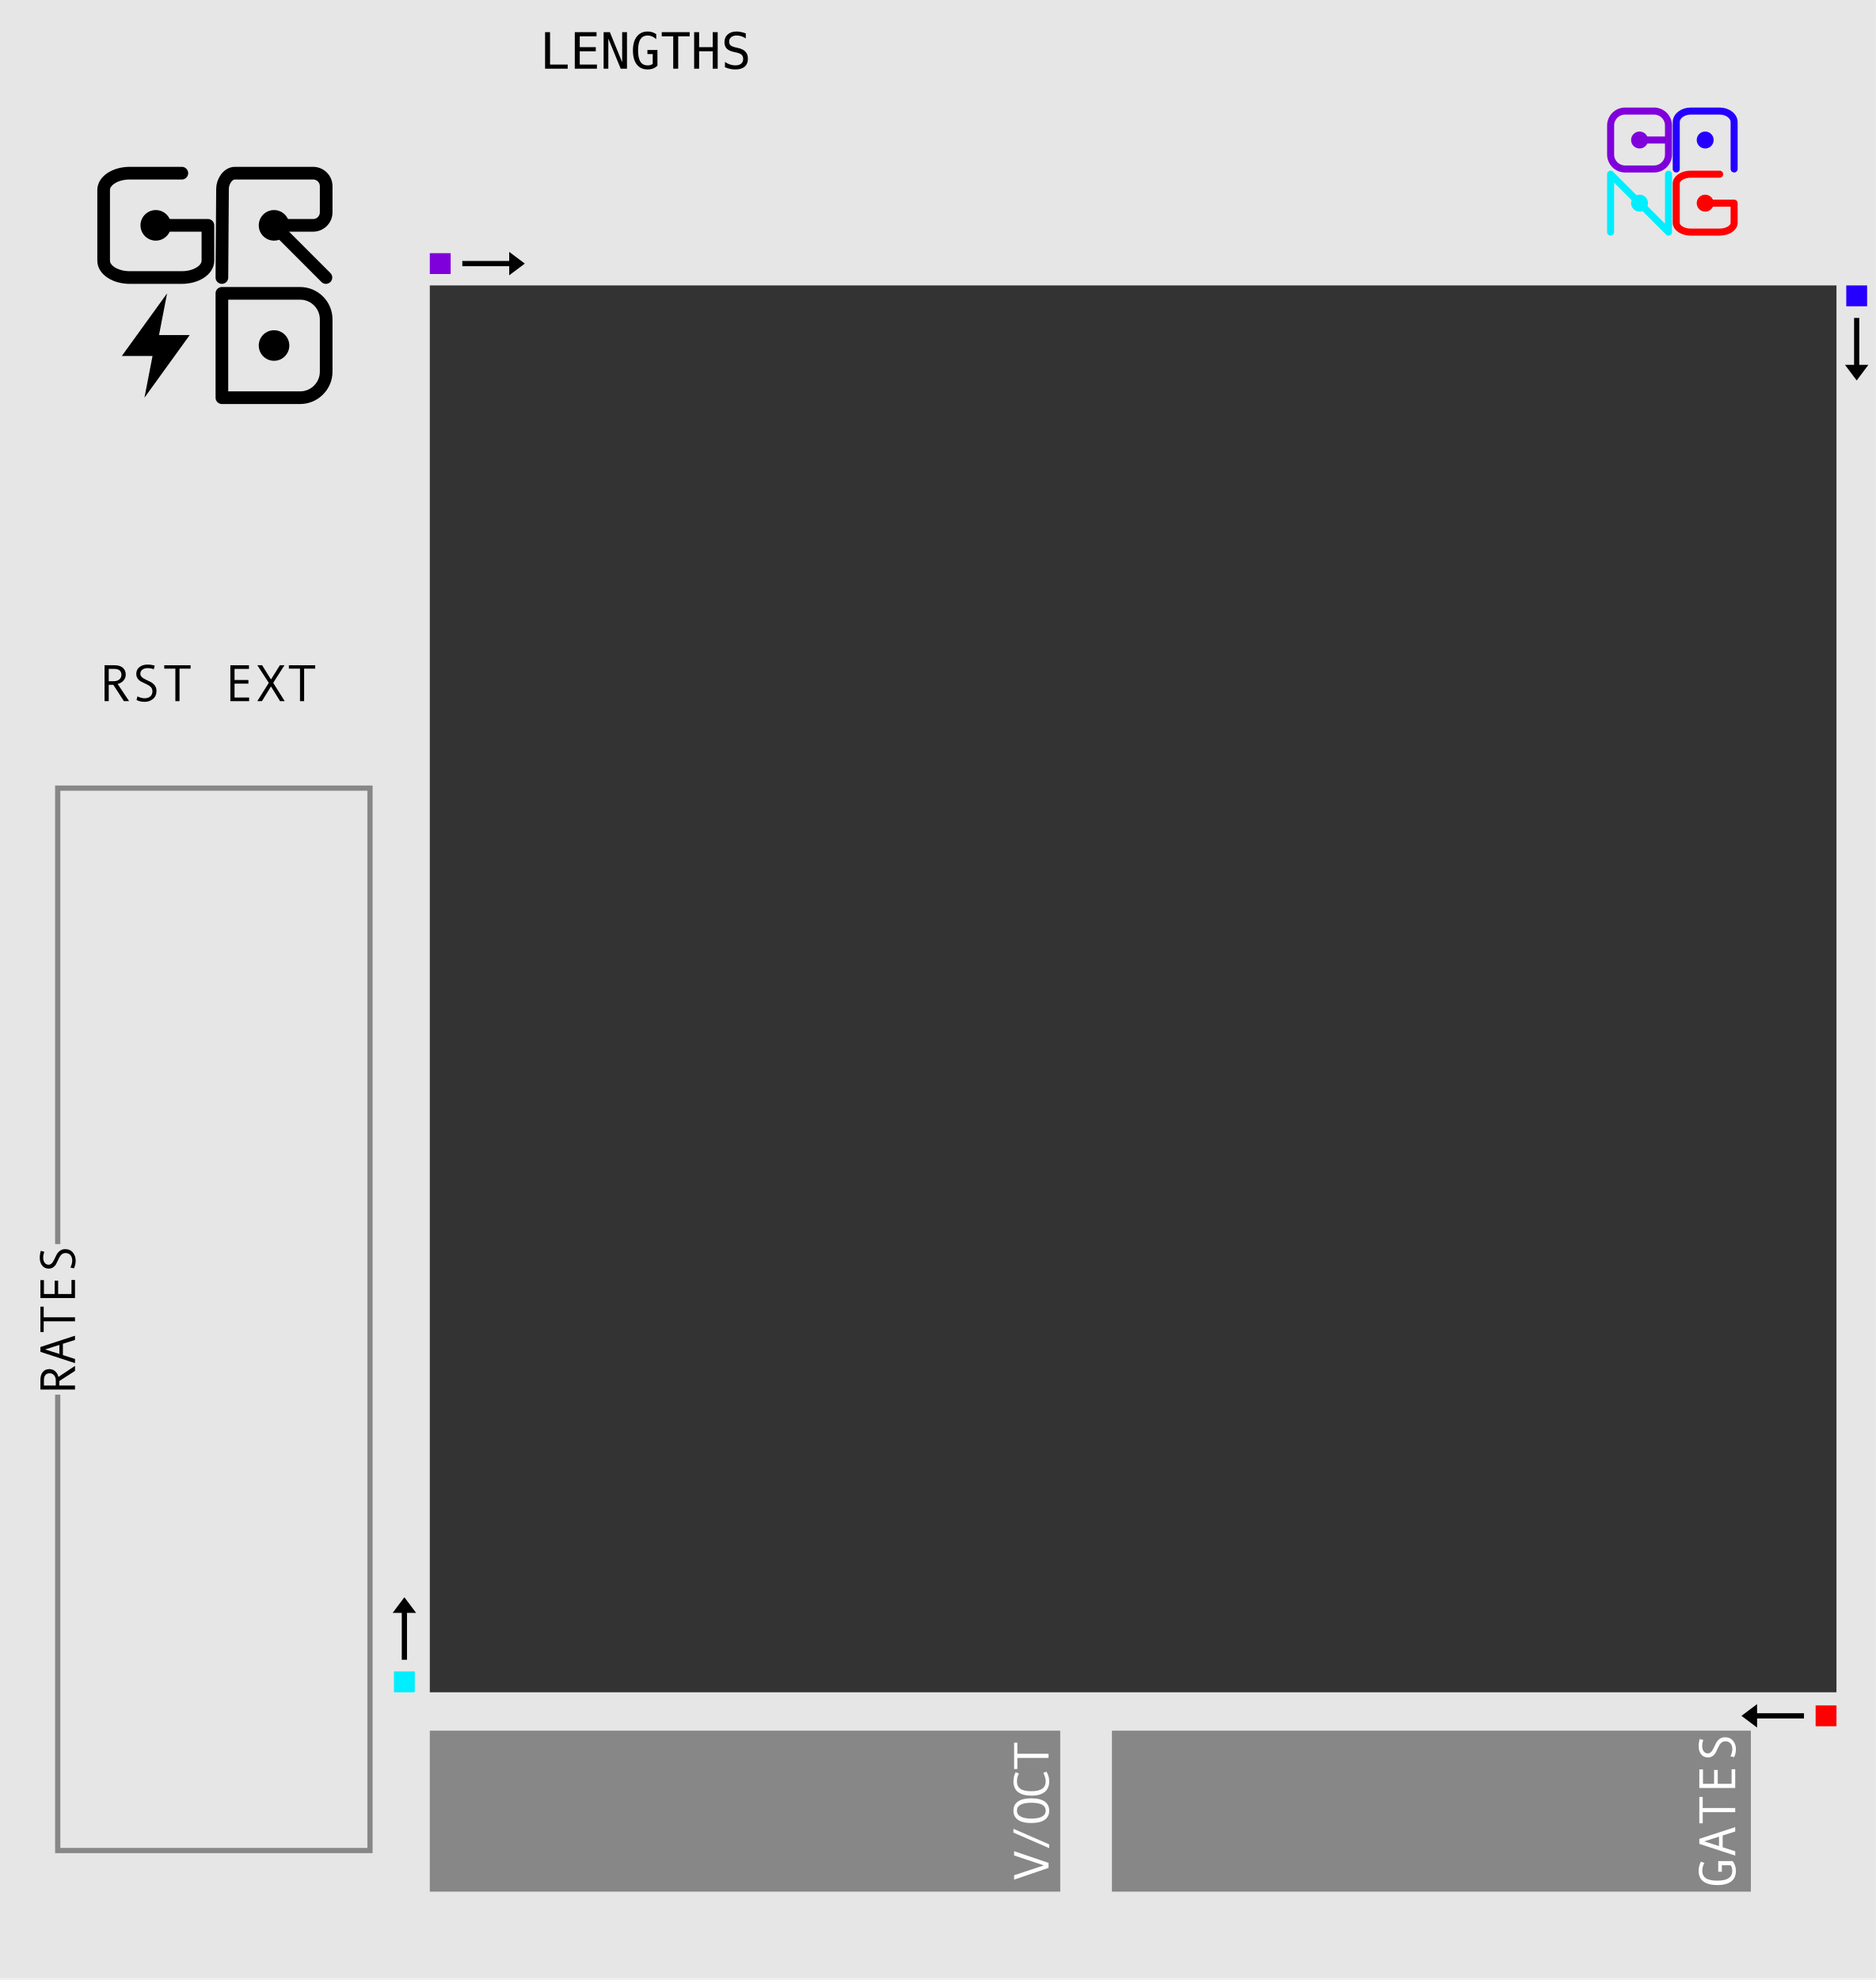
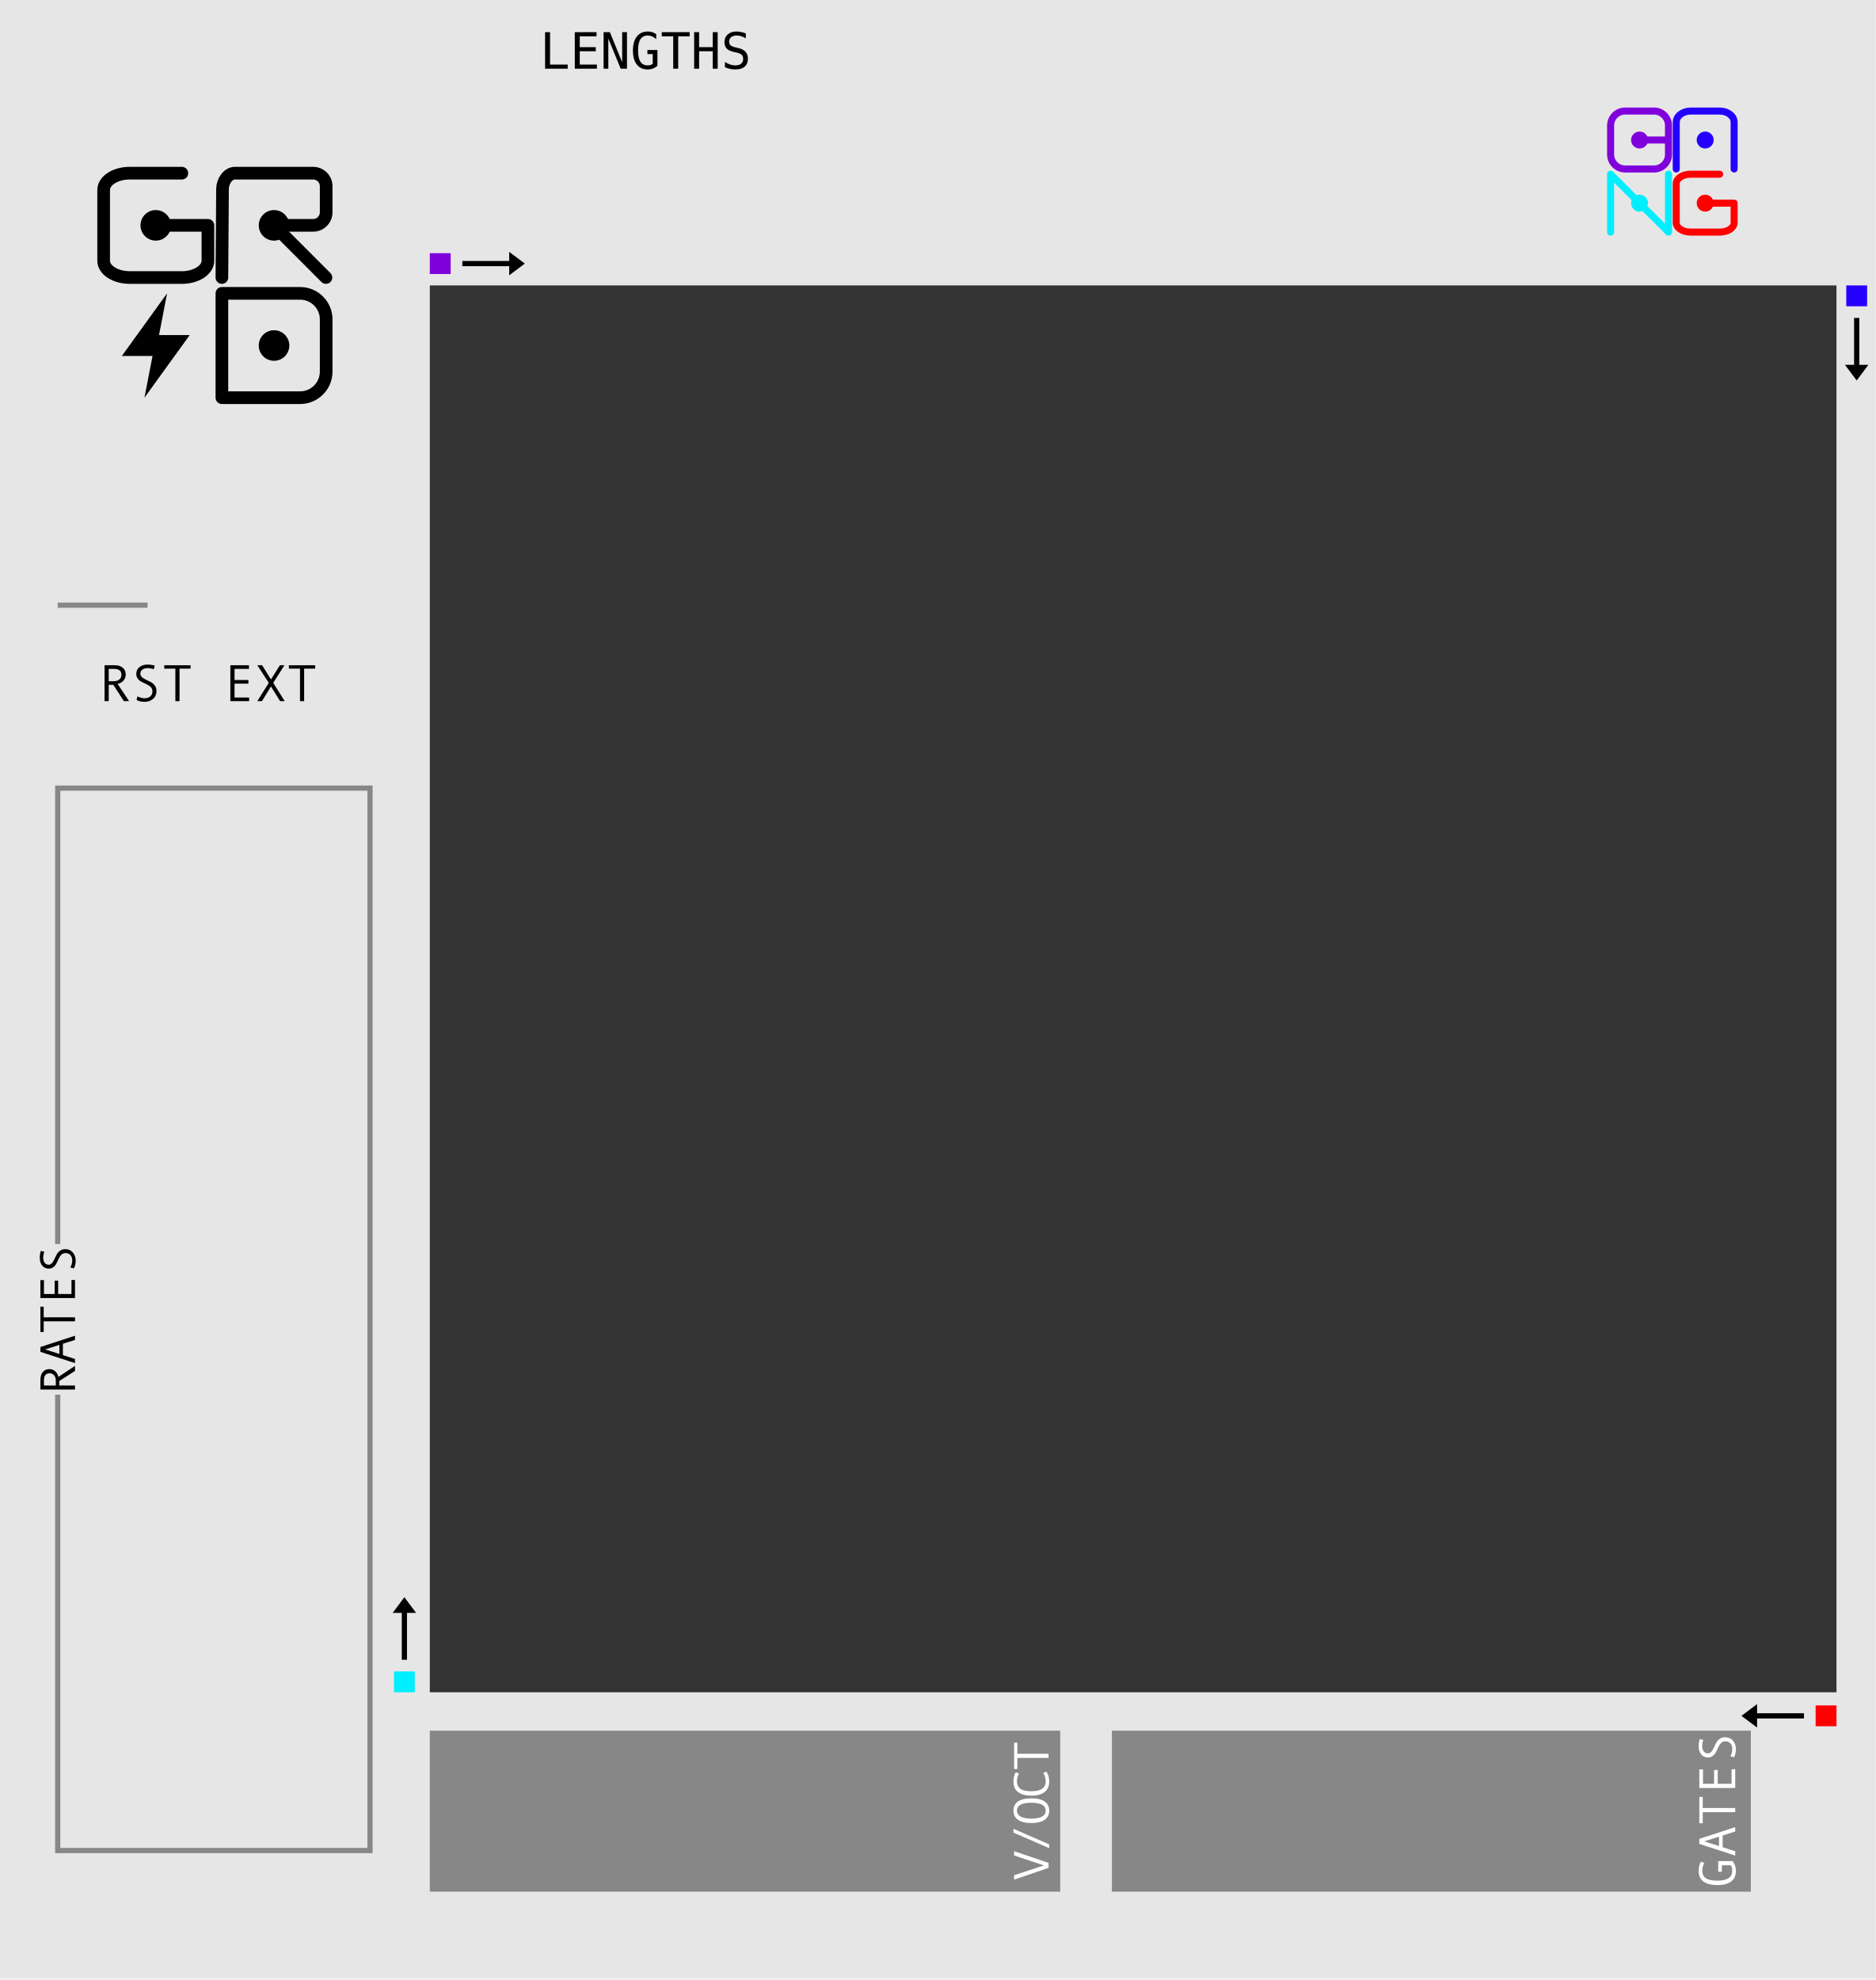
<svg xmlns="http://www.w3.org/2000/svg" width="100%" height="100%" viewBox="0 0 360 380" version="1.1" xml:space="preserve" style="fill-rule:evenodd;clip-rule:evenodd;stroke-miterlimit:36.5;">
  <rect id="StochSeqGrid" x="0" y="0" width="360" height="379.6" style="fill:none;" />
  <clipPath id="_clip1">
    <rect x="0" y="0" width="360" height="379.6" />
  </clipPath>
  <g clip-path="url(#_clip1)">
    <g id="Layer1">
      <rect id="background" x="0" y="0" width="360" height="380.662" style="fill:#e6e6e6;" />
      <rect id="rect" x="82.5" y="54.78" width="270" height="270" style="fill:#333;" />
+       <path d="M11.078,116.144l17.246,0" style="fill:none;stroke:#282828;stroke-opacity:0.5;stroke-width:1px;" />
      <rect x="82.5" y="48.587" width="4" height="4" style="fill:#8000db;" />
      <path d="M75.619,320.78l0,4l4,-0l0,-4l-4,-0Z" style="fill:#0ef;" />
      <path d="M358.381,58.78l-0,-4l-4,-0l-0,4l4,-0Z" style="fill:#2600ff;" />
      <rect x="348.5" y="327.303" width="4" height="4" style="fill:#f00;" />
      <path d="M97.738,48.337l3,2.25l-3,2.25l0,-4.5Z" />
      <path d="M88.738,50.587l9.6,-0" style="fill:none;stroke:#000;stroke-width:1px;" />
      <path d="M75.369,309.541l2.25,-3l2.25,3l-4.5,0Z" />
      <path d="M77.619,318.541l0,-9.6" style="fill:none;stroke:#000;stroke-width:1px;" />
      <path d="M358.631,70.018l-2.25,3l-2.25,-3l4.5,-0Z" />
      <path d="M356.381,61.018l-0,9.6" style="fill:none;stroke:#000;stroke-width:1px;" />
      <path d="M337.262,331.553l-3,-2.25l3,-2.25l-0,4.5Z" />
      <path d="M346.262,329.303l-9.6,0" style="fill:none;stroke:#000;stroke-width:1px;" />
      <rect x="213.429" y="332.149" width="122.637" height="30.895" style="fill:#282828;fill-opacity:0.5;" />
      <rect x="82.5" y="332.149" width="121.005" height="30.895" style="fill:#282828;fill-opacity:0.5;" />
      <rect x="11.078" y="151.258" width="59.94" height="203.895" style="fill:none;stroke:#282828;stroke-opacity:0.5;stroke-width:1px;stroke-miterlimit:1.5;" />
      <g id="grid">
        <g>
          <circle cx="52.6" cy="66.311" r="2.932" />
          <path d="M62.607,61.301c0,-2.761 -2.242,-5.003 -5.003,-5.003l-15.012,-0l0,20.026l15.012,0c2.761,0 5.003,-2.242 5.003,-5.003l0,-10.02Z" style="fill:none;stroke:#000;stroke-width:2.43px;stroke-linejoin:round;stroke-miterlimit:3;" />
        </g>
        <g>
          <circle cx="52.6" cy="43.248" r="2.932" />
          <path d="M52.553,43.248l10.007,10.014" style="fill:none;stroke:#000;stroke-width:2.43px;stroke-linecap:round;stroke-miterlimit:1.5;" />
          <path d="M52.553,43.248l7.551,0c1.382,0 2.503,-1.122 2.503,-2.503l0,-5.007c0,-1.382 -1.121,-2.503 -2.503,-2.503l-15.008,-0c-1.382,-0 -2.384,1.623 -2.384,3.004l-0.12,17.023" style="fill:none;stroke:#000;stroke-width:2.43px;stroke-linecap:round;stroke-linejoin:round;stroke-miterlimit:3;" />
        </g>
        <g>
          <circle cx="29.9" cy="43.248" r="2.932" />
          <path d="M34.904,33.235l-10.008,-0c-2.761,-0 -5.003,1.445 -5.003,3.224l-0,13.578c-0,1.78 2.242,3.225 5.003,3.225l10.008,-0c2.762,-0 5.004,-1.445 5.004,-3.225l-0,-6.789l-10.008,0" style="fill:none;stroke:#000;stroke-width:2.43px;stroke-linecap:round;stroke-linejoin:round;stroke-miterlimit:3;" />
        </g>
        <path d="M30.523,64.308l5.89,0l-8.684,12.016l1.548,-8.01l-5.89,-0l8.684,-12.016l-1.548,8.01Z" />
      </g>
      <g id="logo">
        <g>
          <circle cx="314.704" cy="26.871" r="1.627" style="fill:#8000db;" />
          <path d="M314.704,26.871l5.554,0" style="fill:none;stroke:#8000db;stroke-width:1.35px;stroke-miterlimit:1.5;" />
          <path d="M320.258,24.091c0,-1.533 -1.244,-2.777 -2.777,-2.777l-5.554,-0c-1.532,-0 -2.777,1.244 -2.777,2.777l0,5.56c0,1.533 1.245,2.777 2.777,2.777l5.554,0c1.533,0 2.777,-1.244 2.777,-2.777l0,-5.56Z" style="fill:none;stroke:#8000db;stroke-width:1.35px;stroke-linejoin:round;stroke-miterlimit:3;" />
        </g>
        <g>
          <circle cx="327.302" cy="38.988" r="1.627" style="fill:#f00;" />
          <path d="M330.079,33.431l-5.554,-0c-1.532,-0 -2.777,0.802 -2.777,1.79l0,7.535c0,0.988 1.245,1.789 2.777,1.789l5.554,0c1.533,0 2.777,-0.801 2.777,-1.789l0,-3.768l-5.554,0" style="fill:none;stroke:#f00;stroke-width:1.35px;stroke-linecap:round;stroke-linejoin:round;stroke-miterlimit:3;" />
        </g>
        <g>
          <circle cx="327.302" cy="26.871" r="1.627" style="fill:#2600ff;" />
          <path d="M332.856,32.428l0,-8.981c0,-1.177 -1.244,-2.133 -2.777,-2.133l-5.554,-0c-1.532,-0 -2.777,0.956 -2.777,2.133l0,8.981" style="fill:none;stroke:#2600ff;stroke-width:1.35px;stroke-linecap:round;stroke-linejoin:round;stroke-miterlimit:3;" />
        </g>
        <g>
          <circle cx="314.701" cy="38.988" r="1.627" style="fill:#0ef;" />
          <path d="M309.144,44.545l-0,-11.114l11.114,11.114l0,-11.114" style="fill:none;stroke:#0ef;stroke-width:1.35px;stroke-linecap:round;stroke-linejoin:round;stroke-miterlimit:1.5;" />
        </g>
      </g>
      <g>
        <path d="M194.652,355.276l6.611,2.246l0,0.962l-6.611,2.251l-0,-0.84l5.721,-1.889l-5.721,-1.9l-0,-0.83Z" style="fill:#fff;fill-rule:nonzero;" />
        <path d="M194.525,350.982l6.865,2.993l-0,0.718l-6.865,-2.978l0,-0.733Z" style="fill:#fff;fill-rule:nonzero;" />
        <path d="M194.525,347.504c0,-0.772 0.293,-1.36 0.879,-1.766c0.585,-0.405 1.437,-0.607 2.556,-0.607c1.112,-0 1.961,0.201 2.549,0.605c0.587,0.404 0.881,0.993 0.881,1.768c-0,0.768 -0.293,1.355 -0.879,1.76c-0.586,0.405 -1.436,0.608 -2.551,0.608c-1.115,-0 -1.967,-0.202 -2.554,-0.606c-0.587,-0.403 -0.881,-0.991 -0.881,-1.762Zm6.19,-0c-0,-1.016 -0.919,-1.524 -2.755,-1.524c-1.84,0 -2.76,0.508 -2.76,1.524c-0,0.494 0.238,0.871 0.714,1.13c0.477,0.259 1.159,0.388 2.046,0.388c0.896,0 1.58,-0.128 2.05,-0.386c0.47,-0.257 0.705,-0.634 0.705,-1.132Z" style="fill:#fff;fill-rule:nonzero;" />
        <path d="M200.851,340.011c0.359,0.541 0.539,1.167 0.539,1.88c-0,0.892 -0.294,1.57 -0.881,2.034c-0.588,0.464 -1.437,0.696 -2.549,0.696c-1.075,-0 -1.916,-0.225 -2.524,-0.674c-0.607,-0.449 -0.911,-1.134 -0.911,-2.056c0,-0.332 0.041,-0.66 0.122,-0.986c0.081,-0.326 0.189,-0.588 0.323,-0.786l0.605,0.264c-0.25,0.459 -0.375,0.961 -0.375,1.508c-0,0.635 0.221,1.107 0.663,1.416c0.442,0.31 1.141,0.464 2.097,0.464c1.836,0 2.755,-0.626 2.755,-1.88c-0,-0.53 -0.156,-1.074 -0.469,-1.631l0.605,-0.249Z" style="fill:#fff;fill-rule:nonzero;" />
        <path d="M195.275,334.458l-0,2.124l5.988,-0l0,0.796l-5.988,-0l-0,2.133l-0.623,0l-0,-5.053l0.623,-0Z" style="fill:#fff;fill-rule:nonzero;" />
      </g>
      <g>
        <path d="M47.817,134.564l-3.599,0l0,-6.89l3.57,0l-0,0.699l-2.769,-0l-0,2.133l2.661,0l0,0.699l-2.661,-0l-0,2.661l2.798,-0l-0,0.698Z" style="fill-rule:nonzero;" />
        <path d="M54.648,134.564l-0.889,0l-1.748,-2.822l-1.733,2.822l-0.889,0l2.202,-3.511l-2.192,-3.379l0.918,0l1.694,2.73l1.709,-2.73l0.879,0l-2.158,3.379l2.207,3.511Z" style="fill-rule:nonzero;" />
        <path d="M60.502,128.324l-2.124,-0l0,6.24l-0.796,0l0,-6.24l-2.133,-0l-0,-0.65l5.053,0l0,0.65Z" style="fill-rule:nonzero;" />
      </g>
      <g>
        <path d="M24.78,134.564l-1.001,0l-2.022,-3.13l-0.889,0l0,3.13l-0.8,0l-0,-6.89l1.948,0c0.654,0 1.171,0.159 1.55,0.477c0.379,0.317 0.569,0.759 0.569,1.325c-0,0.42 -0.138,0.794 -0.415,1.121c-0.277,0.327 -0.658,0.549 -1.143,0.666l2.203,3.301Zm-3.912,-3.828l1.011,-0c0.423,-0 0.767,-0.115 1.03,-0.344c0.264,-0.23 0.396,-0.519 0.396,-0.867c-0,-0.768 -0.469,-1.152 -1.406,-1.152l-1.031,-0l0,2.363Z" style="fill-rule:nonzero;" />
        <path d="M29.516,128.436c-0.41,-0.14 -0.799,-0.21 -1.167,-0.21c-0.417,0 -0.756,0.095 -1.018,0.286c-0.262,0.19 -0.393,0.461 -0.393,0.813c-0,0.416 0.343,0.783 1.03,1.098c0.508,0.235 0.844,0.398 1.008,0.489c0.165,0.091 0.332,0.216 0.501,0.376c0.169,0.159 0.305,0.347 0.407,0.564c0.103,0.216 0.154,0.459 0.154,0.73c0,0.67 -0.225,1.19 -0.676,1.56c-0.451,0.369 -0.982,0.554 -1.594,0.554c-0.593,-0 -1.112,-0.117 -1.558,-0.352l0.166,-0.688c0.524,0.238 0.982,0.356 1.372,0.356c0.456,0 0.821,-0.118 1.096,-0.354c0.276,-0.236 0.413,-0.56 0.413,-0.974c0,-0.306 -0.089,-0.565 -0.269,-0.779c-0.179,-0.213 -0.509,-0.43 -0.991,-0.651c-0.495,-0.228 -0.814,-0.384 -0.959,-0.467c-0.145,-0.083 -0.289,-0.198 -0.432,-0.344c-0.144,-0.146 -0.254,-0.311 -0.332,-0.493c-0.078,-0.182 -0.118,-0.381 -0.118,-0.596c0,-0.57 0.206,-1.014 0.616,-1.333c0.41,-0.319 0.929,-0.478 1.557,-0.478c0.459,-0 0.915,0.07 1.368,0.21l-0.181,0.683Z" style="fill-rule:nonzero;" />
        <path d="M36.581,128.324l-2.124,-0l0,6.24l-0.796,0l0,-6.24l-2.133,-0l-0,-0.65l5.053,0l0,0.65Z" style="fill-rule:nonzero;" />
      </g>
      <g>
        <path d="M332.578,357.184c0.414,0.563 0.62,1.186 0.62,1.87c0,0.895 -0.303,1.574 -0.91,2.036c-0.608,0.462 -1.495,0.693 -2.664,0.693c-1.13,0 -2.008,-0.223 -2.637,-0.671c-0.628,-0.448 -0.942,-1.134 -0.942,-2.058c-0,-0.332 0.042,-0.661 0.127,-0.986c0.084,-0.326 0.197,-0.588 0.337,-0.787l0.63,0.264c-0.261,0.459 -0.391,0.962 -0.391,1.509c0,0.631 0.231,1.103 0.693,1.413c0.463,0.311 1.19,0.467 2.183,0.467c1.914,-0 2.871,-0.627 2.871,-1.88c0,-0.472 -0.099,-0.829 -0.298,-1.069l-1.699,-0l0,1.24l-0.693,-0l-0,-2.041l2.773,-0Z" style="fill:#fff;fill-rule:nonzero;" />
        <path d="M333.066,350.66l0,0.84l-2.412,0.762l0,2.261l2.412,0.771l0,0.83l-6.889,-2.251l-0,-0.962l6.889,-2.251Zm-3.11,1.831l-2.852,0.904l2.852,0.898l0,-1.802Z" style="fill:#fff;fill-rule:nonzero;" />
        <path d="M326.826,344.869l0,2.124l6.24,0l0,0.796l-6.24,0l0,2.134l-0.649,0l-0,-5.054l0.649,0Z" style="fill:#fff;fill-rule:nonzero;" />
        <path d="M333.066,339.552l0,3.599l-6.889,-0l-0,-3.57l0.698,0l-0,2.769l2.134,-0l-0,-2.661l0.698,-0l0,2.661l2.661,-0l0,-2.798l0.698,-0Z" style="fill:#fff;fill-rule:nonzero;" />
        <path d="M326.938,333.932c-0.14,0.41 -0.209,0.799 -0.209,1.167c-0,0.417 0.095,0.756 0.285,1.018c0.191,0.262 0.462,0.393 0.813,0.393c0.417,-0 0.783,-0.343 1.099,-1.03c0.234,-0.508 0.397,-0.844 0.488,-1.009c0.091,-0.164 0.217,-0.331 0.376,-0.5c0.16,-0.169 0.348,-0.305 0.564,-0.408c0.216,-0.102 0.46,-0.154 0.73,-0.154c0.671,0 1.191,0.226 1.56,0.677c0.369,0.45 0.554,0.982 0.554,1.594c0,0.592 -0.117,1.112 -0.351,1.558l-0.689,-0.167c0.238,-0.524 0.357,-0.981 0.357,-1.372c-0,-0.455 -0.118,-0.821 -0.354,-1.096c-0.236,-0.275 -0.561,-0.412 -0.974,-0.412c-0.306,-0 -0.566,0.089 -0.779,0.268c-0.214,0.179 -0.431,0.51 -0.652,0.991c-0.228,0.495 -0.383,0.815 -0.466,0.96c-0.083,0.145 -0.198,0.289 -0.345,0.432c-0.146,0.143 -0.311,0.254 -0.493,0.332c-0.182,0.078 -0.381,0.117 -0.596,0.117c-0.569,0 -1.014,-0.205 -1.333,-0.615c-0.319,-0.41 -0.478,-0.929 -0.478,-1.558c-0,-0.459 0.07,-0.914 0.21,-1.367l0.683,0.181Z" style="fill:#fff;fill-rule:nonzero;" />
      </g>
      <g>
        <path d="M5.658,267.66l0,-28.899l10.835,0l0,28.899l-10.835,-0Z" style="fill:#e6e6e6;fill-rule:nonzero;" />
        <path d="M14.396,262.139l-0,0.964l-3.015,1.947l0,0.856l3.015,-0l-0,0.771l-6.636,0l0,-1.876c0,-0.631 0.153,-1.128 0.459,-1.494c0.305,-0.365 0.731,-0.547 1.277,-0.547c0.404,-0 0.764,0.133 1.079,0.399c0.315,0.267 0.529,0.634 0.642,1.101l3.179,-2.121Zm-3.687,3.767l-0,-0.974c-0,-0.407 -0.111,-0.738 -0.332,-0.992c-0.221,-0.254 -0.499,-0.381 -0.834,-0.381c-0.74,0 -1.11,0.452 -1.11,1.354l-0,0.993l2.276,-0Z" style="fill-rule:nonzero;" />
        <path d="M14.396,256.35l-0,0.808l-2.323,0.734l-0,2.178l2.323,0.743l-0,0.799l-6.636,-2.168l0,-0.926l6.636,-2.168Zm-2.996,1.763l-2.746,0.87l2.746,0.866l0,-1.736Z" style="fill-rule:nonzero;" />
        <path d="M8.386,250.772l-0,2.046l6.01,-0l-0,0.766l-6.01,0l-0,2.055l-0.626,0l0,-4.867l0.626,0Z" style="fill-rule:nonzero;" />
        <path d="M14.396,245.651l-0,3.466l-6.636,-0l0,-3.438l0.673,-0l-0,2.666l2.055,0l-0,-2.563l0.672,0l0,2.563l2.563,0l0,-2.694l0.673,-0Z" style="fill-rule:nonzero;" />
        <path d="M8.494,240.238c-0.135,0.395 -0.202,0.769 -0.202,1.124c-0,0.401 0.091,0.728 0.275,0.98c0.183,0.253 0.444,0.379 0.783,0.379c0.401,-0 0.754,-0.331 1.058,-0.992c0.226,-0.49 0.382,-0.813 0.47,-0.972c0.088,-0.158 0.209,-0.319 0.362,-0.482c0.154,-0.163 0.335,-0.294 0.544,-0.392c0.208,-0.099 0.442,-0.148 0.703,-0.148c0.645,-0 1.146,0.217 1.502,0.651c0.356,0.434 0.534,0.946 0.534,1.535c-0,0.571 -0.113,1.071 -0.339,1.501l-0.663,-0.16c0.229,-0.505 0.344,-0.946 0.344,-1.322c-0,-0.439 -0.114,-0.791 -0.341,-1.056c-0.228,-0.265 -0.54,-0.397 -0.939,-0.397c-0.294,-0 -0.544,0.086 -0.75,0.259c-0.205,0.172 -0.414,0.49 -0.628,0.954c-0.219,0.477 -0.369,0.785 -0.449,0.924c-0.08,0.14 -0.19,0.279 -0.331,0.417c-0.141,0.138 -0.3,0.244 -0.475,0.319c-0.176,0.076 -0.367,0.113 -0.574,0.113c-0.549,0 -0.977,-0.197 -1.284,-0.592c-0.307,-0.395 -0.461,-0.895 -0.461,-1.501c0,-0.442 0.068,-0.88 0.203,-1.316l0.658,0.174Z" style="fill-rule:nonzero;" />
      </g>
      <text x="103.611px" y="13.187px" style="font-family:'AndaleMono', 'Andale Mono', monospace;font-size:9.631px;">LENGTHS</text>
    </g>
  </g>
</svg>
